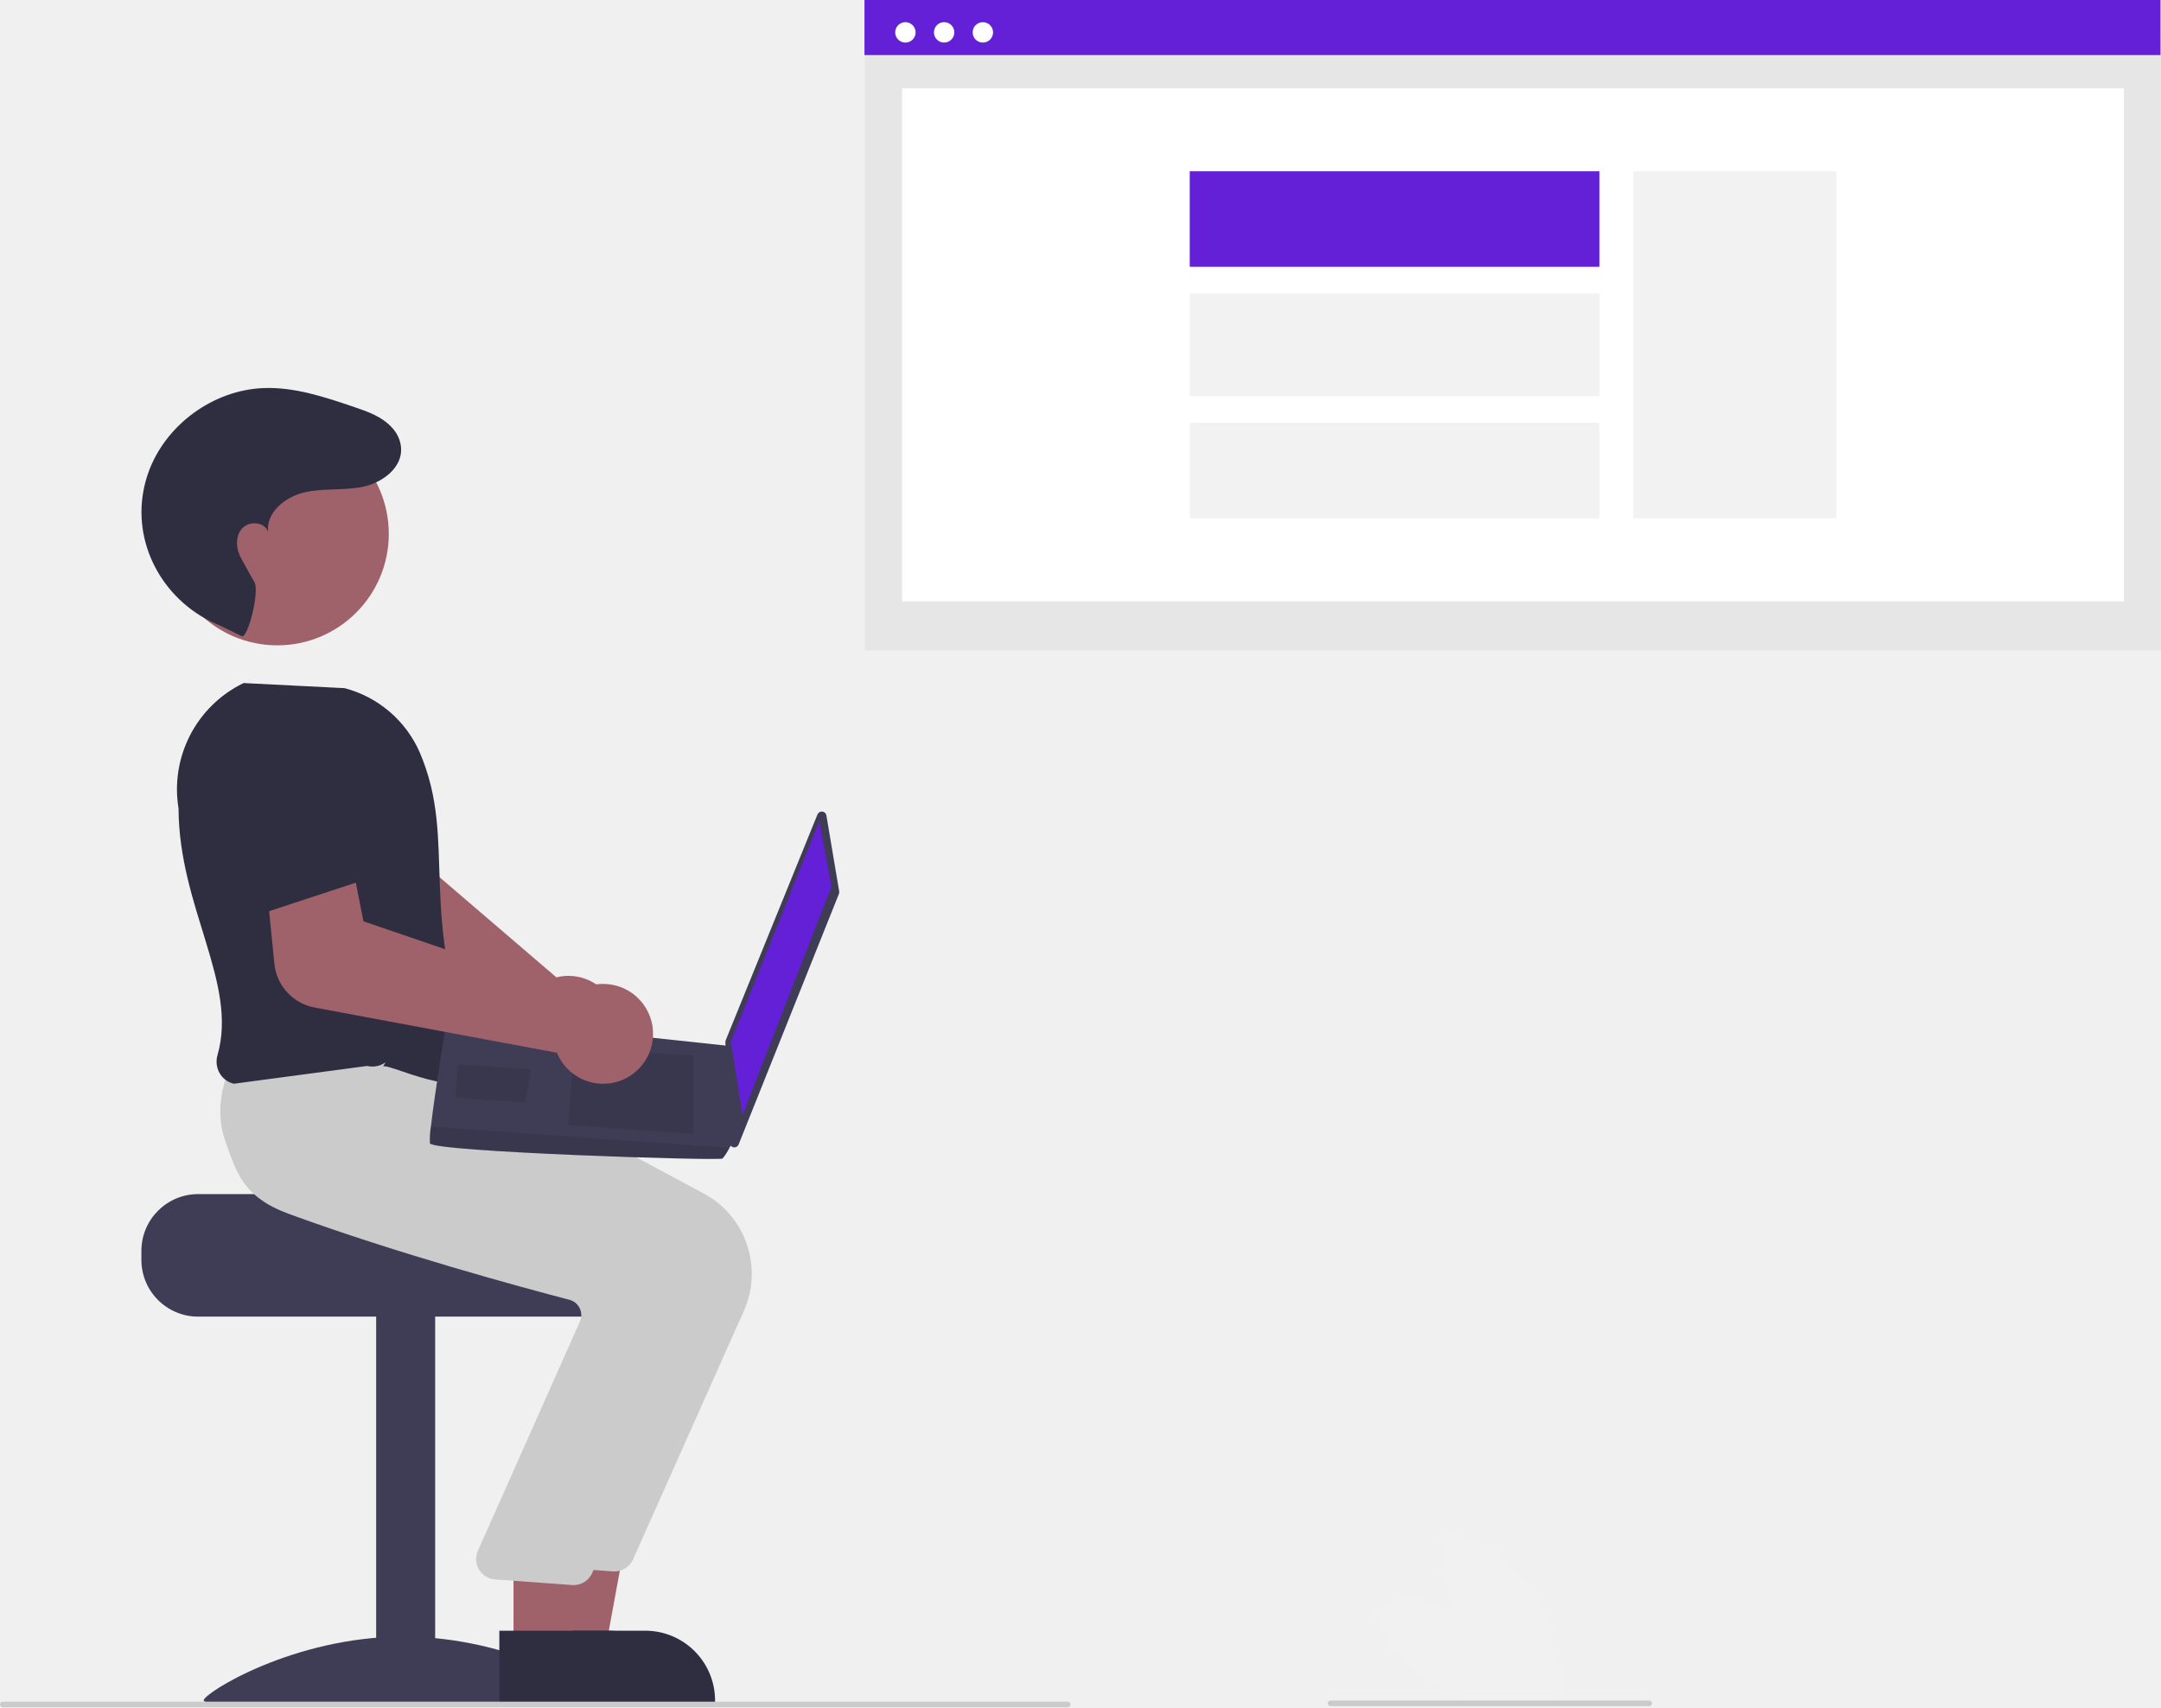
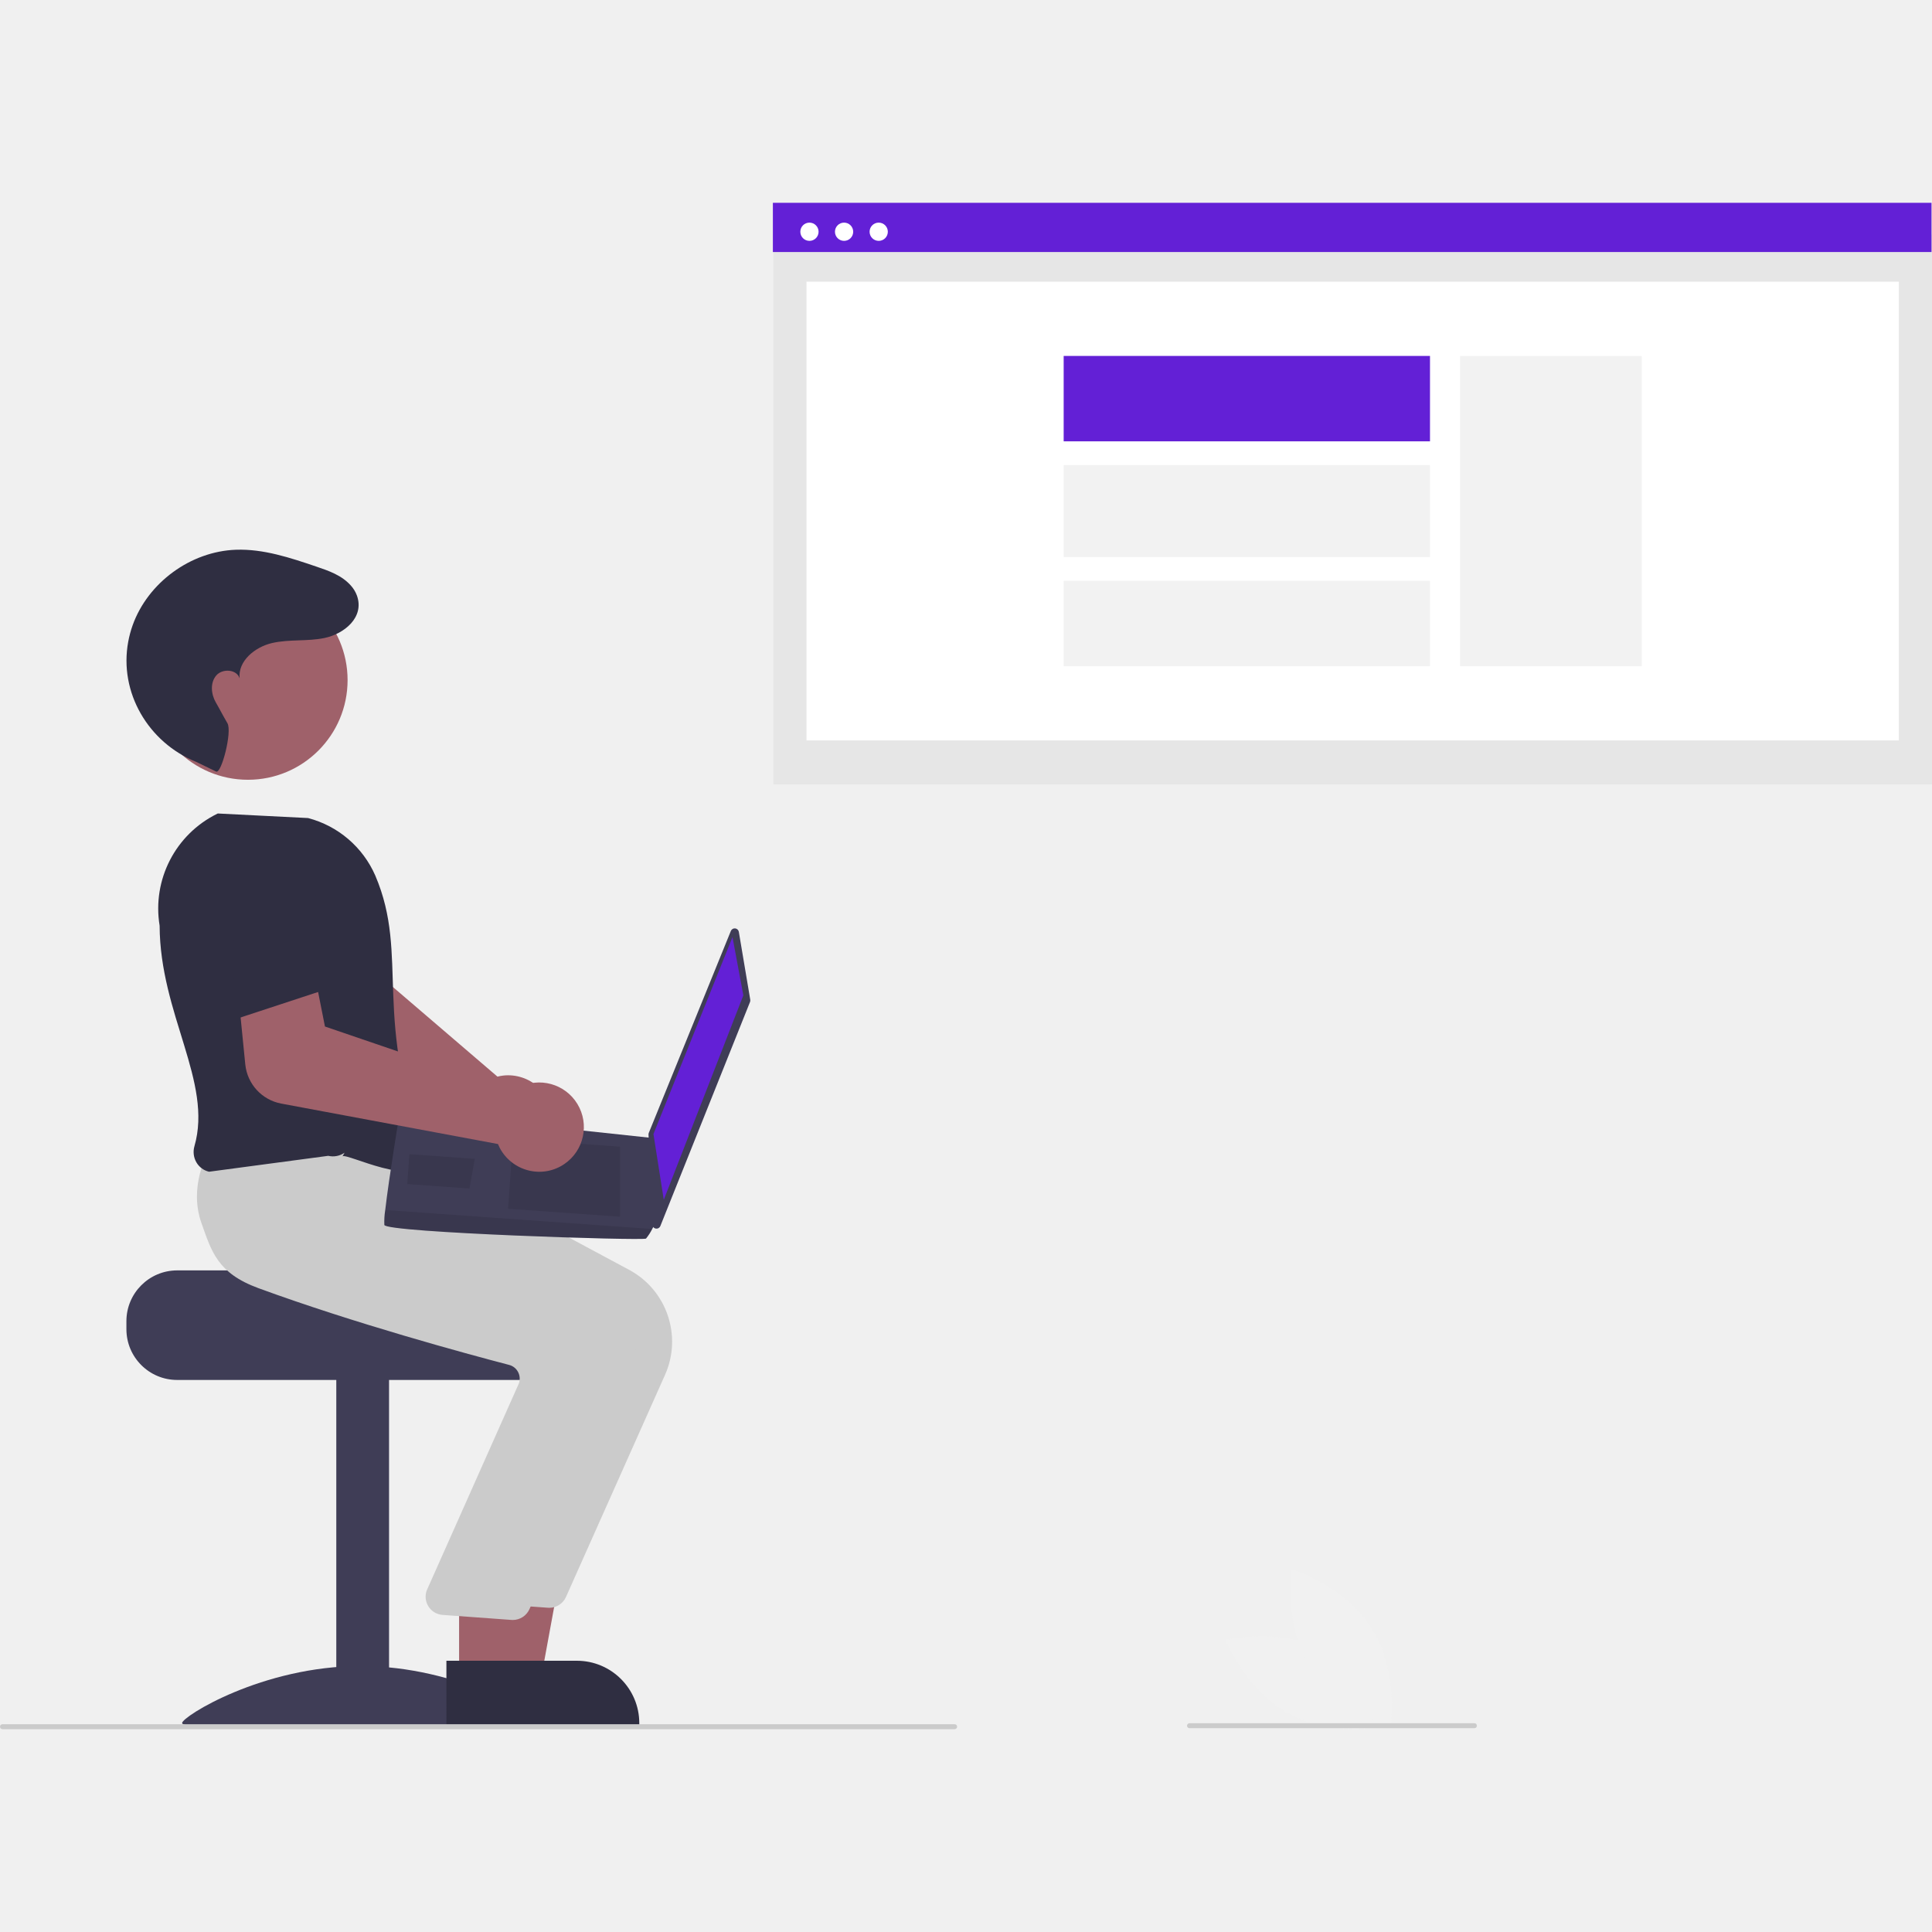
- <svg xmlns="http://www.w3.org/2000/svg" id="b4e9d833-dfac-4889-b0f2-073e524f4cae" data-name="Layer 1" width="773.114" height="610.804" viewBox="0 0 773.114 610.804">
+ <svg xmlns="http://www.w3.org/2000/svg" id="b4e9d833-dfac-4889-b0f2-073e524f4cae" data-name="Layer 1" width="63.93" height="63.93" viewBox="0 0 773.114 610.804">
  <rect id="e81a7c33-c795-457d-8abc-c4a3c260cd56" data-name="Rectangle 62" x="309.473" y="12.711" width="463.641" height="220.006" fill="#e6e6e6" />
  <rect id="be98c830-918a-42d1-b1b0-0085d5874e90" data-name="Rectangle 75" x="322.731" y="31.577" width="437.126" height="183.558" fill="#fff" />
  <rect id="ea07d9fd-7a34-4098-acd7-056fd1871281" data-name="Rectangle 80" x="309.276" width="463.641" height="19.697" fill="#6320d6" />
  <circle id="b9ed5a45-8896-4ed9-86b4-15f853c9a185" data-name="Ellipse 90" cx="323.913" cy="11.582" r="3.651" fill="#fff" />
  <circle id="a9233a38-f8ba-48e0-88f3-496fd4836d40" data-name="Ellipse 91" cx="337.77" cy="11.582" r="3.651" fill="#fff" />
  <circle id="aa82180f-a6a9-4f5f-82fc-e73106f4ad92" data-name="Ellipse 92" cx="351.627" cy="11.582" r="3.651" fill="#fff" />
  <rect x="584.272" y="61.279" width="72.676" height="124.155" fill="#f2f2f2" />
  <rect x="425.64" y="61.277" width="146.59" height="34.175" fill="#6320d6" />
  <rect x="425.64" y="104.969" width="146.59" height="36.771" fill="#f2f2f2" />
  <rect x="425.64" y="151.257" width="146.59" height="34.175" fill="#f2f2f2" />
  <path d="M434.646,511.7a17.867,17.867,0,0,0-19.79-17.862,17.202,17.202,0,0,0-2.348.433l-60.464-51.827,3.613-19.475-29.802-9.658-8.985,31.211a18.103,18.103,0,0,0,7.68,20.204l74.381,47.045a17.068,17.068,0,0,0,.091,1.752,17.867,17.867,0,0,0,21.691,15.502,17.382,17.382,0,0,0,2.105-.608A17.92,17.92,0,0,0,434.646,511.7Z" transform="translate(-213.4429 -144.5982)" fill="#9f616a" />
  <path d="M284.325,571.807h77.958c0,2.241,80.345,4.059,80.345,4.059a20.884,20.884,0,0,1,3.426,3.248,20.152,20.152,0,0,1,4.71,12.99v3.248A20.305,20.305,0,0,1,430.466,615.65H284.325a20.315,20.315,0,0,1-20.297-20.297v-3.248A20.326,20.326,0,0,1,284.325,571.807Z" transform="translate(-213.4429 -144.5982)" fill="#3f3d56" />
  <rect x="134.573" y="470.245" width="21.109" height="136.399" fill="#3f3d56" />
  <path d="M429.206,752.939c0,2.554-31.988.988-71.447.988s-71.447,1.566-71.447-.988,31.988-22.806,71.447-22.806S429.206,750.385,429.206,752.939Z" transform="translate(-213.4429 -144.5982)" fill="#3f3d56" />
  <polygon points="196.707 589.916 216.613 589.914 226.084 538.282 196.703 538.284 196.707 589.916" fill="#9f616a" />
  <path d="M405.072,753.811l64.189-.002v-.812a24.984,24.984,0,0,0-24.983-24.984h-.003l-39.205.002Z" transform="translate(-213.4429 -144.5982)" fill="#2f2e41" />
  <path d="M439.924,702.496l39.687-88.996a32.616,32.616,0,0,0-14.32-41.868l-86.083-46.161-39.282-3.341-36.234-3.294-.261.442c-.334.565-8.125,14.021-2.859,28.776,3.995,11.192,14.385,19.934,30.883,25.984,38.507,14.119,82.991,26.187,100.328,30.719a5.604,5.604,0,0,1,3.591,2.857,5.681,5.681,0,0,1,.319,4.545L398.822,694.997a7.307,7.307,0,0,0,6.186,9.79l27.55,2.006q.351.033.699.033A7.302,7.302,0,0,0,439.924,702.496Z" transform="translate(-213.4429 -144.5982)" fill="#cbcbcb" />
  <polygon points="183.716 589.916 203.622 589.914 213.094 538.282 183.713 538.284 183.716 589.916" fill="#9f616a" />
  <path d="M392.082,753.811l64.189-.002v-.812a24.984,24.984,0,0,0-24.983-24.984h-.003l-39.205.002Z" transform="translate(-213.4429 -144.5982)" fill="#2f2e41" />
  <path d="M425.31,707.367l39.687-88.996a32.616,32.616,0,0,0-14.32-41.868l-86.083-46.161-39.282-3.341-28.381-2.462.004-.389c-.334.565-8.125,14.021-2.859,28.776,3.995,11.192,6.266,19.934,22.764,25.984,38.507,14.119,82.991,26.187,100.328,30.719a5.604,5.604,0,0,1,3.591,2.857,5.681,5.681,0,0,1,.319,4.545L384.208,699.868a7.307,7.307,0,0,0,6.186,9.79l27.55,2.006q.351.033.699.033A7.302,7.302,0,0,0,425.31,707.367Z" transform="translate(-213.4429 -144.5982)" fill="#cbcbcb" />
  <path d="M350.517,526.163c1.903-1.346,29.228,12.99,34.1,1.624-22.733-56.833-7.068-81.374-20.993-113.965a40.581,40.581,0,0,0-26.901-23.025l-36.129-1.824-.187.09a42.227,42.227,0,0,0-23.089,44.798c.129,35.469,21.35,62.521,13.93,88.247a8.317,8.317,0,0,0,.786,6.468,7.931,7.931,0,0,0,5.059,3.749l47.705-6.364a8.061,8.061,0,0,0,6.522-1.262Z" transform="translate(-213.4429 -144.5982)" fill="#2f2e41" />
  <circle cx="99.209" cy="190.998" r="39.882" fill="#9f616a" />
  <path d="M299.948,372.203c2.119.927,6.458-15.958,4.515-19.335-2.891-5.022-2.72-4.986-4.639-8.309s-2.348-7.871.137-10.794,8.236-2.536,9.37,1.13c-.73-6.963,6.157-12.559,12.979-14.132s14.017-.596,20.877-1.996c7.961-1.624,16.243-8.297,13.067-17.051a12.33,12.33,0,0,0-2.405-3.952c-3.67-4.126-8.803-5.888-13.822-7.591-10.441-3.544-21.168-7.132-32.187-6.741-18.105.643-35.22,13.159-41.32,30.218a42.473,42.473,0,0,0-1.759,6.536c-3.782,20.337,8.028,40.397,27.209,48.141Z" transform="translate(-213.4429 -144.5982)" fill="#2f2e41" />
  <path d="M509.097,436.337l4.573,27.156a1.672,1.672,0,0,1-.096.899l-35.88,89.653a1.672,1.672,0,0,1-3.222-.551l-1.52-36.027a1.672,1.672,0,0,1,.121-.7l32.827-80.782a1.672,1.672,0,0,1,3.197.352Z" transform="translate(-213.4429 -144.5982)" fill="#3f3d56" />
  <polygon points="293.114 293.823 297.46 317.153 265.619 398.964 261.485 372.647 293.114 293.823" fill="#6320d6" />
  <path d="M367.247,553.628c.783,3.058,103.64,6.369,104.707,5.444a21.674,21.674,0,0,0,2.474-3.828c1.078-1.925,2.076-3.856,2.076-3.856l-1.69-32.529L373.492,508.031s-4.483,27.146-5.89,39.617A29.957,29.957,0,0,0,367.247,553.628Z" transform="translate(-213.4429 -144.5982)" fill="#3f3d56" />
  <polygon points="248.114 377.702 248.123 405.727 203.309 402.541 205.292 374.657 248.114 377.702" opacity="0.1" style="isolation:isolate" />
  <polygon points="189.717 382.557 189.988 382.523 187.872 394.437 162.975 392.667 163.825 380.716 189.717 382.557" opacity="0.1" style="isolation:isolate" />
  <path d="M367.247,553.628c.783,3.058,103.64,6.369,104.707,5.444a21.674,21.674,0,0,0,2.474-3.828l-106.826-7.596A29.957,29.957,0,0,0,367.247,553.628Z" transform="translate(-213.4429 -144.5982)" opacity="0.1" style="isolation:isolate" />
  <path d="M325.946,505.051l86.764,16.192a17.078,17.078,0,0,0,.734,1.593,17.906,17.906,0,0,0,11.491,8.973,17.72,17.72,0,0,0,14.399-2.609,17.864,17.864,0,0,0-18.475-30.512,17.168,17.168,0,0,0-2.02,1.272l-75.361-25.744-3.857-19.429L308.361,456.856l3.239,32.57A17.767,17.767,0,0,0,325.946,505.051Z" transform="translate(-213.4429 -144.5982)" fill="#9f616a" />
  <path d="M307.302,471.383l45.422-14.929-10.596-30.423a18.135,18.135,0,0,0-20.107-11.924h0a18.135,18.135,0,0,0-15.153,18.089Z" transform="translate(-213.4429 -144.5982)" fill="#2f2e41" />
  <path d="M595.443,755.402h-381a1,1,0,1,1,0-2h381a1,1,0,0,1,0,2Z" transform="translate(-213.4429 -144.5982)" fill="#cbcbcb" />
  <path d="M743.65,723.895c18.274,9.457,26.398,30.049,26.398,30.049s-21.503,5.258-39.777-4.199-26.398-30.049-26.398-30.049S725.376,714.438,743.65,723.895Z" transform="translate(-213.4429 -144.5982)" fill="#f1f1f1" />
  <path d="M737.806,730.708c10.905,17.449,32.086,23.881,32.086,23.881s3.501-21.858-7.403-39.306-32.086-23.881-32.086-23.881S726.901,713.259,737.806,730.708Z" transform="translate(-213.4429 -144.5982)" fill="#f1f1f1" />
  <path d="M803.443,755.005h-114a1,1,0,0,1,0-2h114a1,1,0,0,1,0,2Z" transform="translate(-213.4429 -144.5982)" fill="#cbcbcb" />
</svg>
